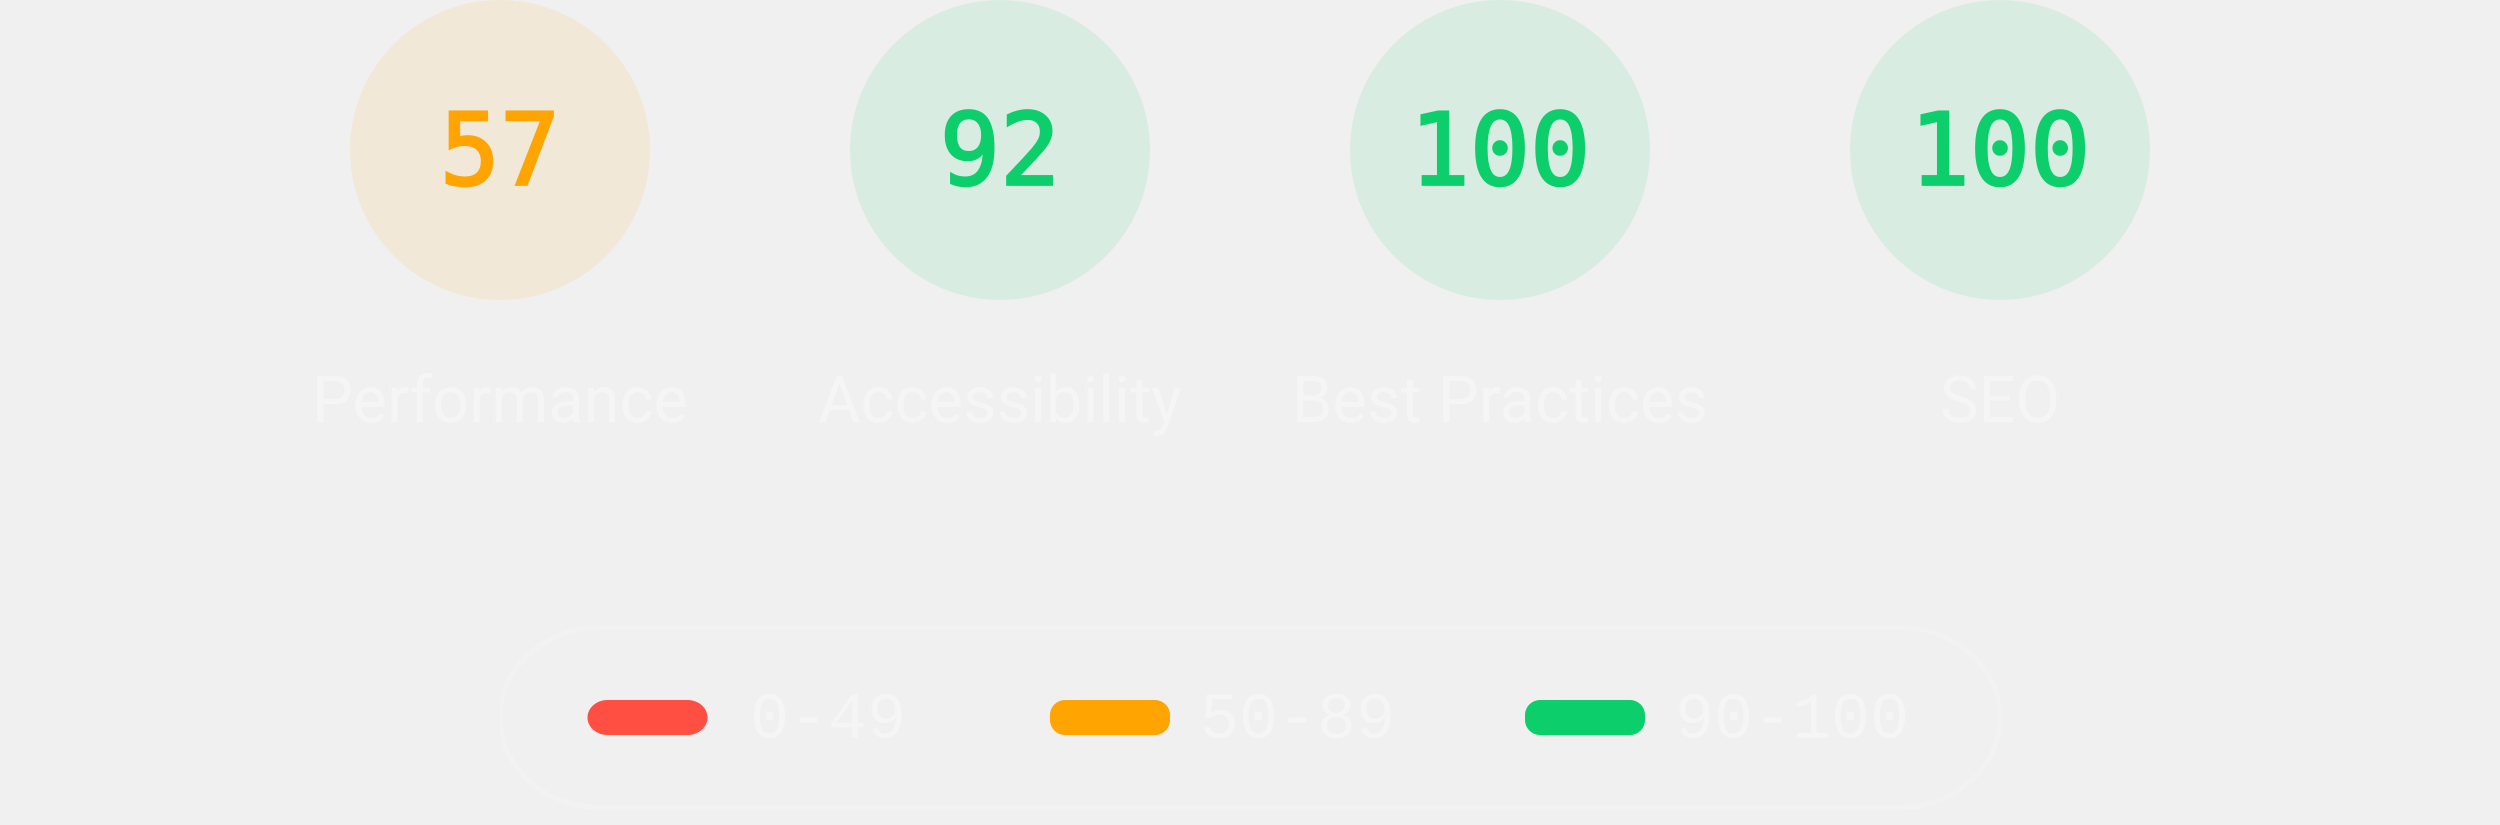
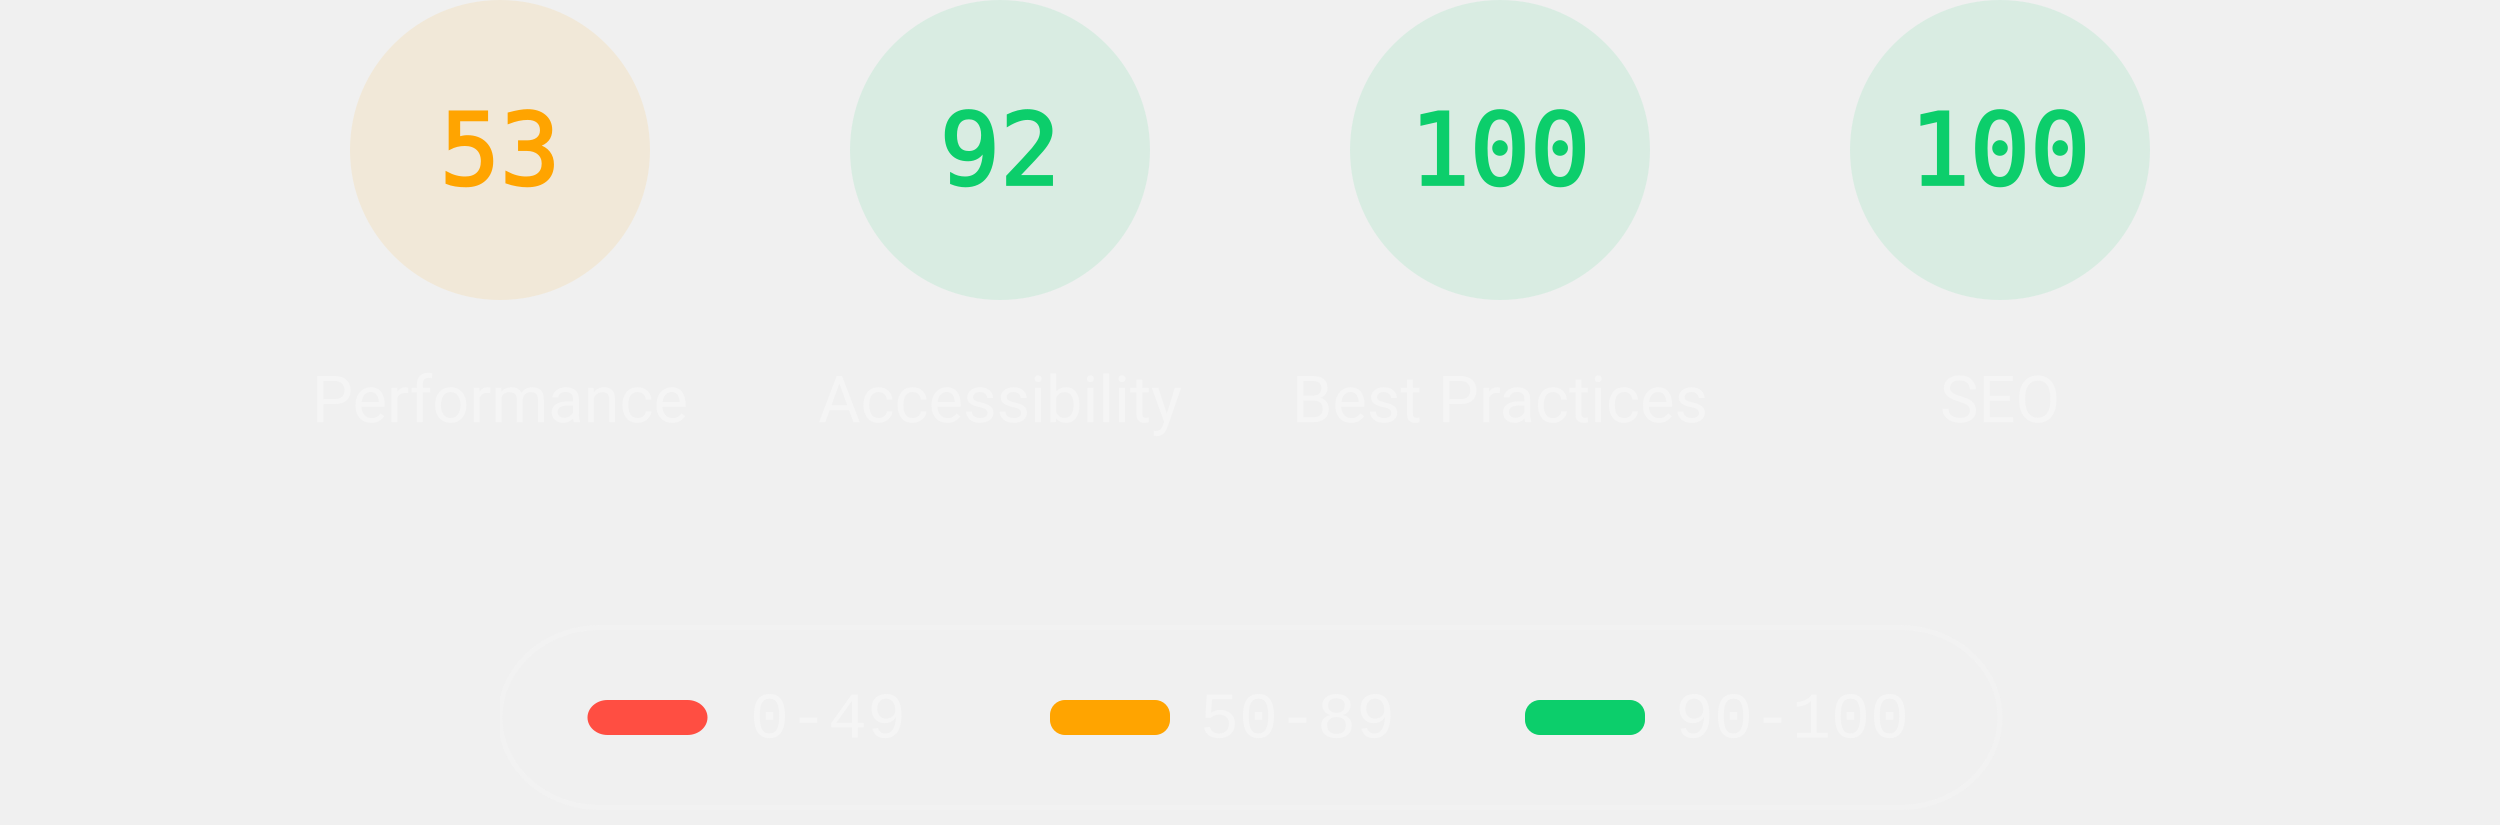
<svg xmlns="http://www.w3.org/2000/svg" class="theme--dark" fill="none" width="1000" height="330">
  <style>
			.gauge-base {
				opacity: 0.1
			}

			.gauge-arc {
				fill: none;
				animation-delay: 250ms;
				stroke-linecap: round;
				transform: rotate(-90deg);
				transform-origin: 100px 60px;
				animation: load-gauge 1s ease forwards
			}

			.guage-text {
				font-size: 40px;
				font-family: monospace;
				text-align: center
			}

			.guage-red {
				color: #ff4e42;
				fill: #ff4e42;
				stroke: #ff4e42
			}
			.guage-orange {
				color: #ffa400;
				fill: #ffa400;
				stroke: #ffa400
			}
			.guage-green {
				color: #0cce6b;
				fill: #0cce6b;
				stroke: #0cce6b
			}
			.theme--agnostic .guage-undefined {
				color: #5c5c5c;
				fill: #5c5c5c;
				stroke: #5c5c5c
			}
			.theme--light .guage-undefined {
				color: #1e1e1e;
				fill: #1e1e1e;
				stroke: #1e1e1e
			}
			.theme--dark .guage-undefined {
				color: #f5f5f5;
				fill: #f5f5f5;
				stroke: #f5f5f5
			}

			.guage-title {
				stroke: none;
				font-size: 26px;
				line-height: 26px;
				font-family: Roboto, Halvetica, Arial, sans-serif
			}
			.metric.guage-title {
				font-family: 'Courier New', Courier, monospace
			}
			.theme--agnostic .guage-title {
				color: #737373;
				fill: #737373
			}
			.theme--light .guage-title {
				color: #212121;
				fill: #212121
			}
			.theme--dark .guage-title {
				color: #f5f5f5;
				fill: #f5f5f5
			}

			@keyframes load-gauge {
				from {
					stroke-dasharray: 0 352.858
				}
			}
			.lh-gauge--pwa__disc {
				fill: #e0e0e0
			}
			.lh-gauge--pwa__logo {
				position: relative;
				fill: #b0b0b0
			}
			.lh-gauge--pwa__invisible {
				display: none
			}
			.lh-gauge--pwa__visible {
				display: inline
			}
			.guage-invisible {
				display: none
			}
			.lh-gauge--pwa__logo--primary-color {
				fill: #304ffe
			}
			.theme--agnostic .lh-gauge--pwa__logo--secondary-color {
				fill: #787878
			}
			.theme--light .lh-gauge--pwa__logo--secondary-color {
				fill: #3d3d3d
			}
			.theme--dark .lh-gauge--pwa__logo--secondary-color {
				fill: #d8b6b6
			}
			.theme--light #svg_2 {
				stroke: #00000022
			}
			.theme--agnostic #svg_2 {
				stroke: #616161
			}
			.theme--light #svg_2 {
				stroke: #00000022
			}
			.theme--dark #svg_2 {
				stroke: #f5f5f566
			}
		</style>
  <svg class="guage-div guage-perf guage-orange" viewBox="0 0 200 200" width="200" height="200" x="100" y="0">
    <circle class="gauge-base" r="56" cx="100" cy="60" stroke-width="8" />
-     <circle class="gauge-arc guage-arc-1" r="56" cx="100" cy="60" stroke-width="8" style="stroke-dasharray: 200.559, 351.858;" />
-     <text class="guage-text" x="100px" y="60px" alignment-baseline="central" dominant-baseline="central" text-anchor="middle">57</text>
+     <circle class="gauge-arc guage-arc-1" r="56" cx="100" cy="60" stroke-width="8" style="stroke-dasharray: 186.485, 351.858;" />
+     <text class="guage-text" x="100px" y="60px" alignment-baseline="central" dominant-baseline="central" text-anchor="middle">53</text>
    <text class="guage-title" x="100px" y="160px" alignment-baseline="central" dominant-baseline="central" text-anchor="middle">Performance</text>
  </svg>
  <svg class="guage-div guage-acc guage-green" viewBox="0 0 200 200" width="200" height="200" x="300" y="0">
    <circle class="gauge-base" r="56" cx="100" cy="60" stroke-width="8" />
    <circle class="gauge-arc guage-arc-2" r="56" cx="100" cy="60" stroke-width="8" style="stroke-dasharray: 323.709, 351.858;" />
    <text class="guage-text" x="100px" y="60px" alignment-baseline="central" dominant-baseline="central" text-anchor="middle">92</text>
    <text class="guage-title" x="100px" y="160px" alignment-baseline="central" dominant-baseline="central" text-anchor="middle">Accessibility</text>
  </svg>
  <svg class="guage-div guage-best guage-green" viewBox="0 0 200 200" width="200" height="200" x="500" y="0">
    <circle class="gauge-base" r="56" cx="100" cy="60" stroke-width="8" />
    <circle class="gauge-arc guage-arc-3" r="56" cx="100" cy="60" stroke-width="8" style="stroke-dasharray: 351.858, 351.858;" />
    <text class="guage-text" x="100px" y="60px" alignment-baseline="central" dominant-baseline="central" text-anchor="middle">100</text>
    <text class="guage-title" x="100px" y="160px" alignment-baseline="central" dominant-baseline="central" text-anchor="middle">Best Practices</text>
  </svg>
  <svg class="guage-div guage-seo guage-green" viewBox="0 0 200 200" width="200" height="200" x="700" y="0">
    <circle class="gauge-base" r="56" cx="100" cy="60" stroke-width="8" />
    <circle class="gauge-arc guage-arc-4" r="56" cx="100" cy="60" stroke-width="8" style="stroke-dasharray: 351.858, 351.858;" />
    <text class="guage-text" x="100px" y="60px" alignment-baseline="central" dominant-baseline="central" text-anchor="middle">100</text>
    <text class="guage-title" x="100px" y="160px" alignment-baseline="central" dominant-baseline="central" text-anchor="middle">SEO</text>
  </svg>
  <svg class="guage-div guage-pwa guage-invisible" viewBox="0 0 200 200" width="200" height="200" x="900" y="0">
    <svg viewBox="0 0 60 60" width="112" height="112" x="44" y="4">
      <defs>
        <linearGradient id="lh-gauge--pwa__check-circle__gradient-0" x1="50%" y1="0%" x2="50%" y2="100%">
          <stop stop-color="#00C852" offset="0%" />
          <stop stop-color="#009688" offset="100%" />
        </linearGradient>
        <linearGradient id="lh-gauge--pwa__installable__shadow-gradient-0" x1="76.056%" x2="24.111%" y1="82.995%" y2="24.735%">
          <stop stop-color="#A5D6A7" offset="0%" />
          <stop stop-color="#80CBC4" offset="100%" />
        </linearGradient>
        <linearGradient id="lh-gauge--pwa__fast-reliable__shadow-gradient-0" x1="76.056%" y1="82.995%" x2="25.678%" y2="26.493%">
          <stop stop-color="#64B5F6" offset="0%" />
          <stop stop-color="#2979FF" offset="100%" />
        </linearGradient>
        <g id="lh-gauge--pwa__fast-reliable-badge-0">
          <circle fill="#FFFFFF" cx="10" cy="10" r="10" />
          <path fill="#304FFE" d="M10 3.58l5.25 2.34v3.5c0 3.23-2.24 6.26-5.25 7-3.01-.74-5.25-3.77-5.25-7v-3.5L10 3.58zm-.47 10.74l2.76-4.83.03-.07c.04-.08 0-.24-.22-.24h-1.64l.47-3.26h-.47l-2.7 4.77c-.02.01.05-.1-.04.05-.09.16-.1.31.18.31h1.63l-.47 3.27h.47z" />
        </g>
        <g id="lh-gauge--pwa__installable-badge-0">
          <circle fill="#FFFFFF" cx="10" cy="10" r="10" />
          <path fill="#009688" d="M10 4.167A5.835 5.835 0 0 0 4.167 10 5.835 5.835 0 0 0 10 15.833 5.835 5.835 0 0 0 15.833 10 5.835 5.835 0 0 0 10 4.167zm2.917 6.416h-2.334v2.334H9.417v-2.334H7.083V9.417h2.334V7.083h1.166v2.334h2.334v1.166z" />
        </g>
      </defs>
      <g stroke="none" fill-rule="nonzero">
        <circle class="lh-gauge--pwa__disc" cx="30" cy="30" r="30" />
        <g class="lh-gauge--pwa__logo">
          <path d="M35.66 19.39l.7-1.75h2L37.4 15 38.6 12l3.4 9h-2.51l-.58-1.61z" />
          <path d="M33.52 21l3.65-9h-2.42l-2.5 5.82L30.5 12h-1.86l-1.9 5.82-1.35-2.65-1.21 3.72L25.4 21h2.38l1.72-5.2 1.64 5.2z" />
          <path fill-rule="nonzero" d="M20.3 17.91h1.48c.45 0 .85-.05 1.2-.15l.39-1.18 1.07-3.3a2.64 2.64 0 0 0-.28-.37c-.55-.6-1.36-.91-2.42-.91H18v9h2.3V17.9zm1.96-3.84c.22.22.33.5.33.87 0 .36-.1.65-.29.87-.2.23-.59.35-1.15.35h-.86v-2.41h.87c.52 0 .89.1 1.1.32z" />
        </g>
        <rect class="lh-gauge--pwa__component lh-gauge--pwa__na-line lh-gauge--pwa__invisible" fill="#FFFFFF" x="20" y="32" width="20" height="4" rx="2" />
        <g class="lh-gauge--pwa__component lh-gauge--pwa__fast-reliable-badge lh-gauge--pwa__invisible" transform="translate(20, 29)">
          <path fill="url(#lh-gauge--pwa__fast-reliable__shadow-gradient-0)" d="M33.63 19.49A30 30 0 0 1 16.2 30.36L3 17.14 17.14 3l16.49 16.49z" />
          <use href="#lh-gauge--pwa__fast-reliable-badge-0" />
        </g>
        <g class="lh-gauge--pwa__component lh-gauge--pwa__installable-badge lh-gauge--pwa__invisible" transform="translate(20, 29)">
          <path fill="url(#lh-gauge--pwa__installable__shadow-gradient-0)" d="M33.629 19.487c-4.272 5.453-10.391 9.39-17.415 10.869L3 17.142 17.142 3 33.63 19.487z" />
          <use href="#lh-gauge--pwa__installable-badge-0" />
        </g>
        <g class="lh-gauge--pwa__component lh-gauge--pwa__fast-reliable-installable-badges lh-gauge--pwa__invisible">
          <g transform="translate(8, 29)">
            <path fill="url(#lh-gauge--pwa__fast-reliable__shadow-gradient-0)" d="M16.321 30.463L3 17.143 17.142 3l22.365 22.365A29.864 29.864 0 0 1 22 31c-1.942 0-3.84-.184-5.679-.537z" />
            <use href="#lh-gauge--pwa__fast-reliable-badge-0" />
          </g>
          <g transform="translate(32, 29)">
            <path fill="url(#lh-gauge--pwa__installable__shadow-gradient-0)" d="M25.982 11.84a30.107 30.107 0 0 1-13.08 15.203L3 17.143 17.142 3l8.84 8.84z" />
            <use href="#lh-gauge--pwa__installable-badge-0" />
          </g>
        </g>
        <g class="lh-gauge--pwa__component lh-gauge--pwa__check-circle lh-gauge--pwa__invisible" transform="translate(18, 28)">
          <circle fill="#FFFFFF" cx="12" cy="12" r="12" />
          <path fill="url(#lh-gauge--pwa__check-circle__gradient-0)" d="M12 2a10 10 0 1 0 0 20 10 10 0 0 0 0-20zm-2 15l-5-5 1.41-1.41L10 14.17l7.59-7.59L19 8l-9 9z" />
        </g>
      </g>
    </svg>
    <text class="guage-title" y="160px" alignment-baseline="central" dominant-baseline="central" text-anchor="middle">
      <tspan x="100px" dy="-6px">Progressive</tspan>
      <tspan x="100px" dy="30px">Web App</tspan>
    </text>
  </svg>
  <svg width="604" height="76" x="200" y="250">
    <g>
      <rect fill="none" id="canvas_background" height="80" width="604" y="-1" x="-1" />
      <g display="none" overflow="visible" y="0" x="0" height="100%" width="100%" id="canvasGrid">
        <rect fill="url(#gridpattern)" stroke-width="0" y="0" x="0" height="100%" width="100%" />
      </g>
    </g>
    <g>
      <rect fill-opacity="0" stroke-width="2" rx="40" id="svg_2" height="72" width="600" y="1" x="0" fill="#000000" />
      <rect stroke="#000" rx="8" id="svg_3" height="14" width="48" y="30" x="35" stroke-opacity="null" stroke-width="0" fill="#ff4e42" />
      <rect stroke="#000" rx="6" id="svg_4" height="14" width="48" y="30" x="220" stroke-opacity="null" stroke-width="0" fill="#ffa400" />
      <rect stroke="#000" rx="6" id="svg_5" height="14" width="48" y="30" x="410" stroke-opacity="null" stroke-width="0" fill="#0cce6b" />
      <text class="metric guage-title" xml:space="preserve" text-anchor="start" font-size="26" id="svg_6" y="45" x="100" stroke-opacity="null" stroke-width="0" stroke="#000">0-49</text>
      <text class="metric guage-title" xml:space="preserve" text-anchor="start" font-size="26" id="svg_7" y="45" x="280" stroke-opacity="null" stroke-width="0" stroke="#000">50-89</text>
      <text class="metric guage-title" xml:space="preserve" text-anchor="start" font-size="26" id="svg_8" y="45" x="470" stroke-opacity="null" stroke-width="0" stroke="#000">90-100</text>
    </g>
  </svg>
</svg>
